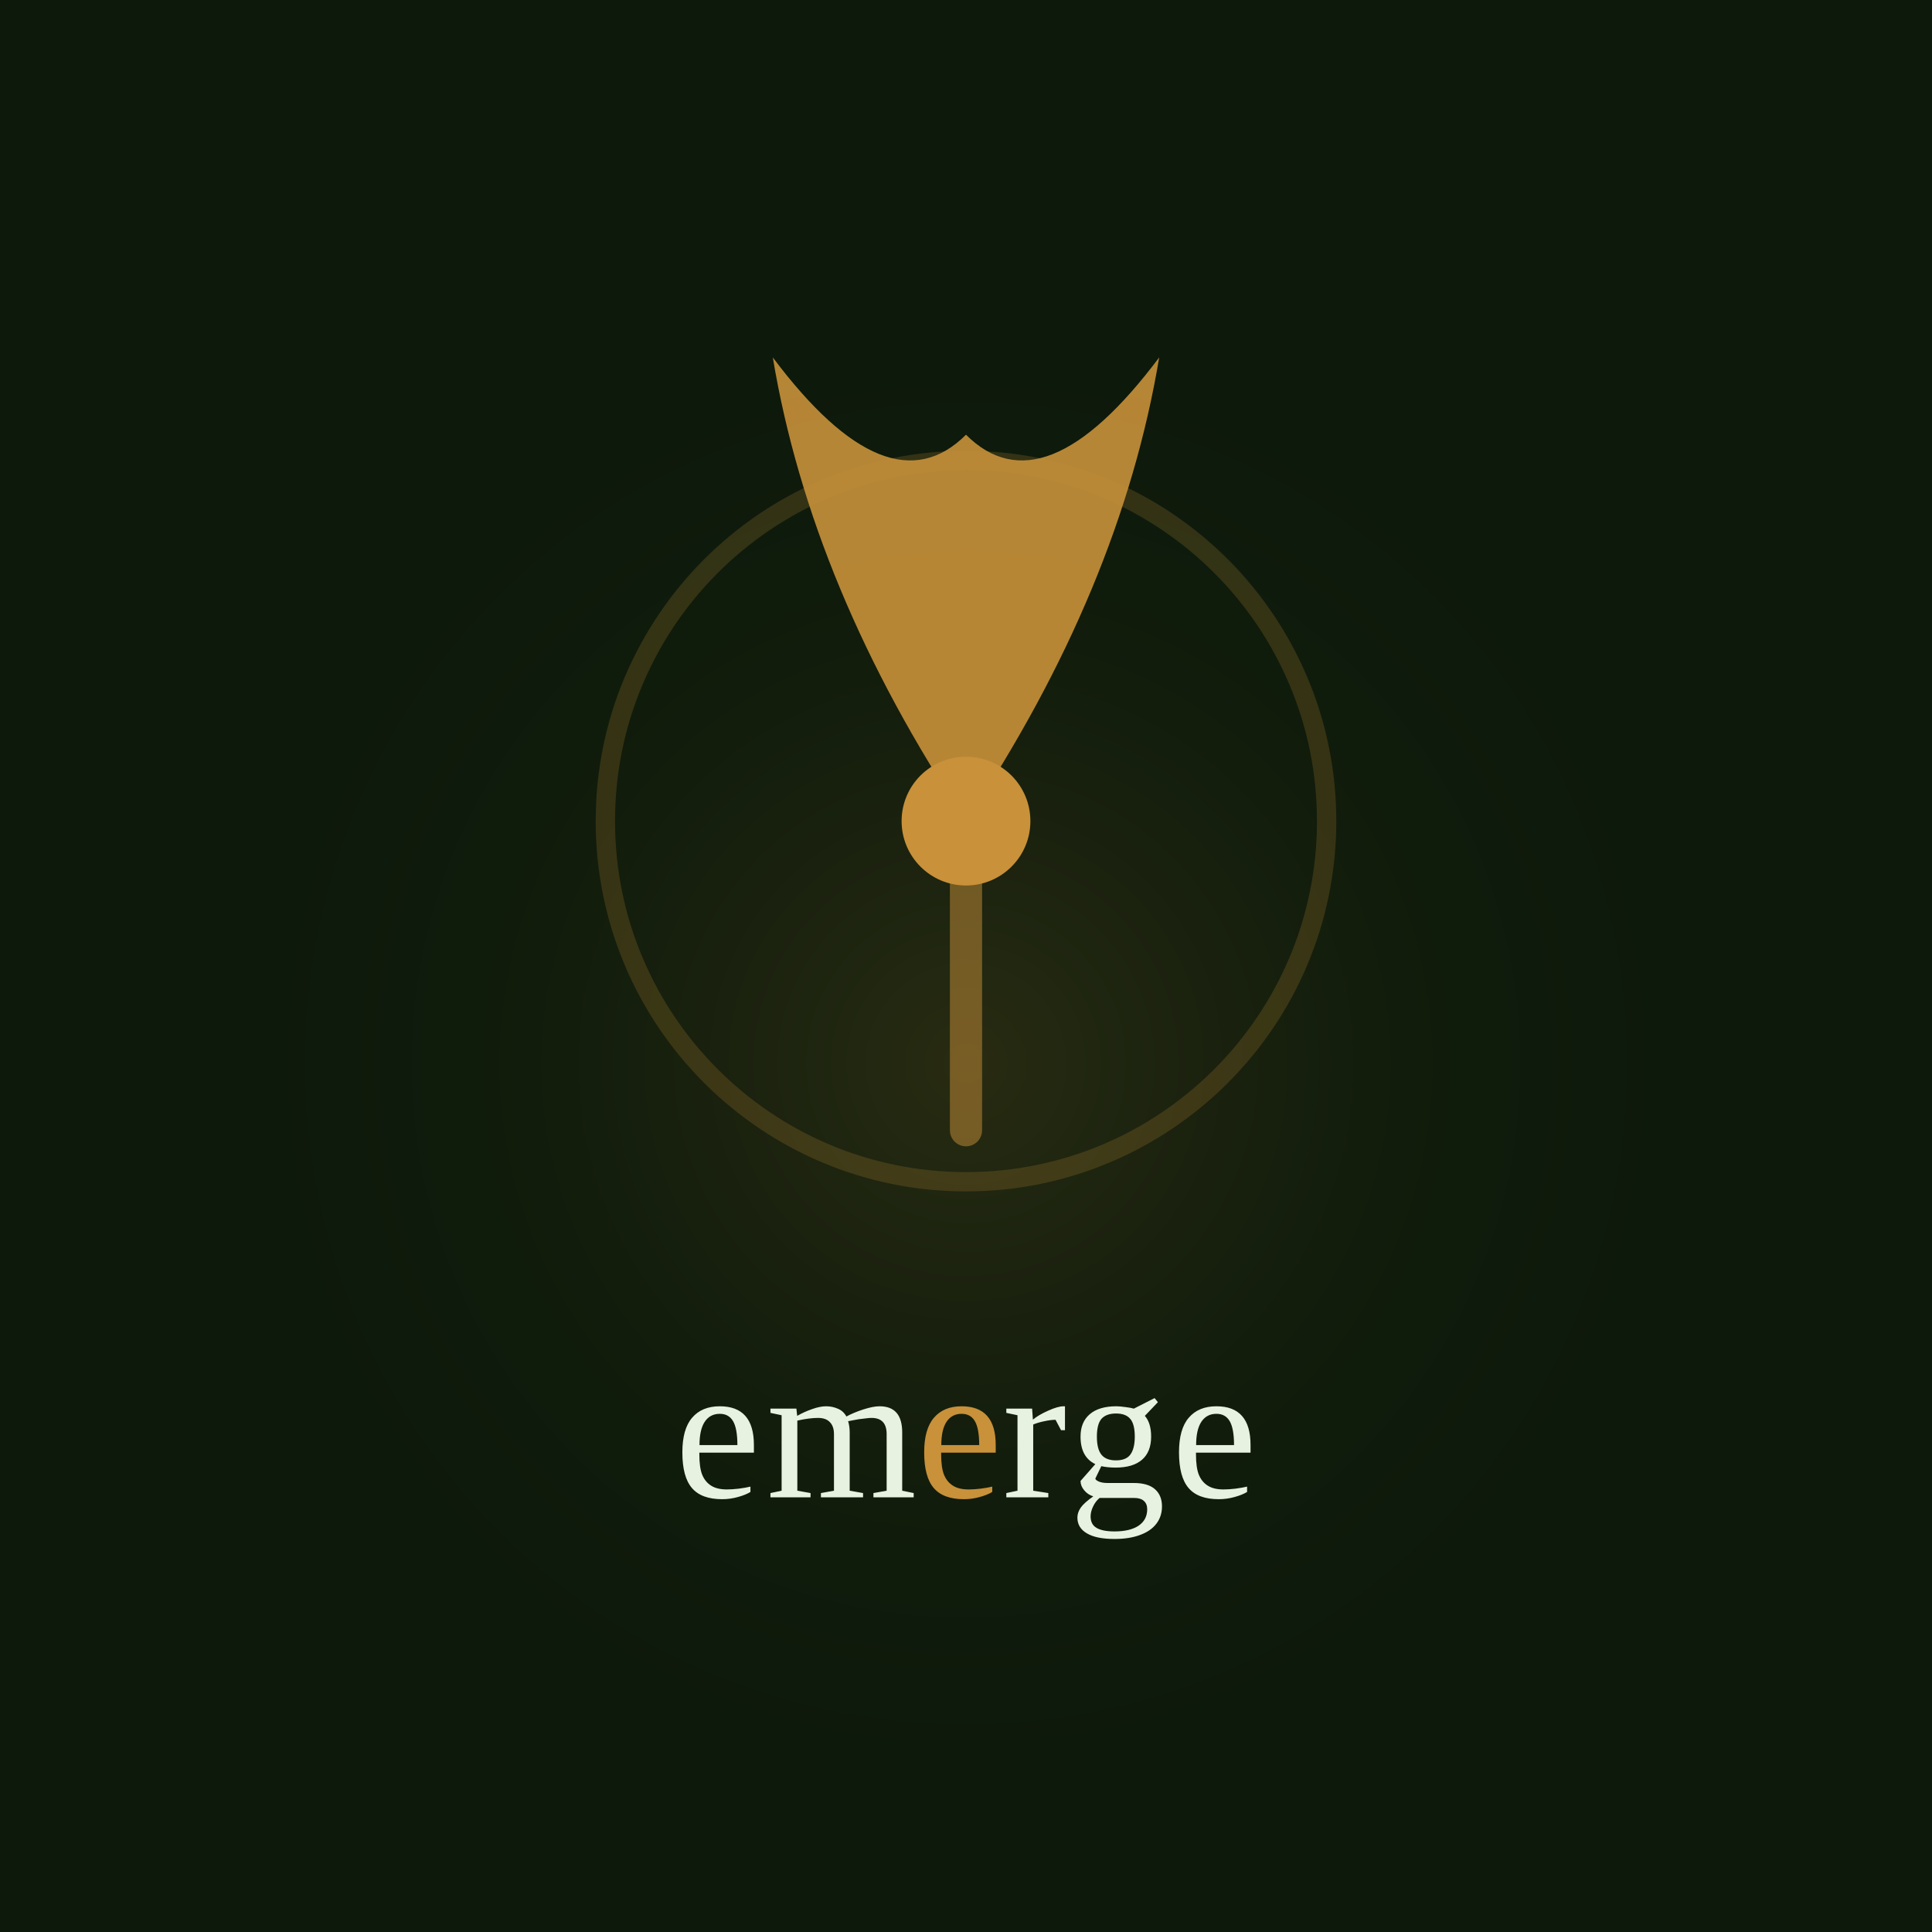
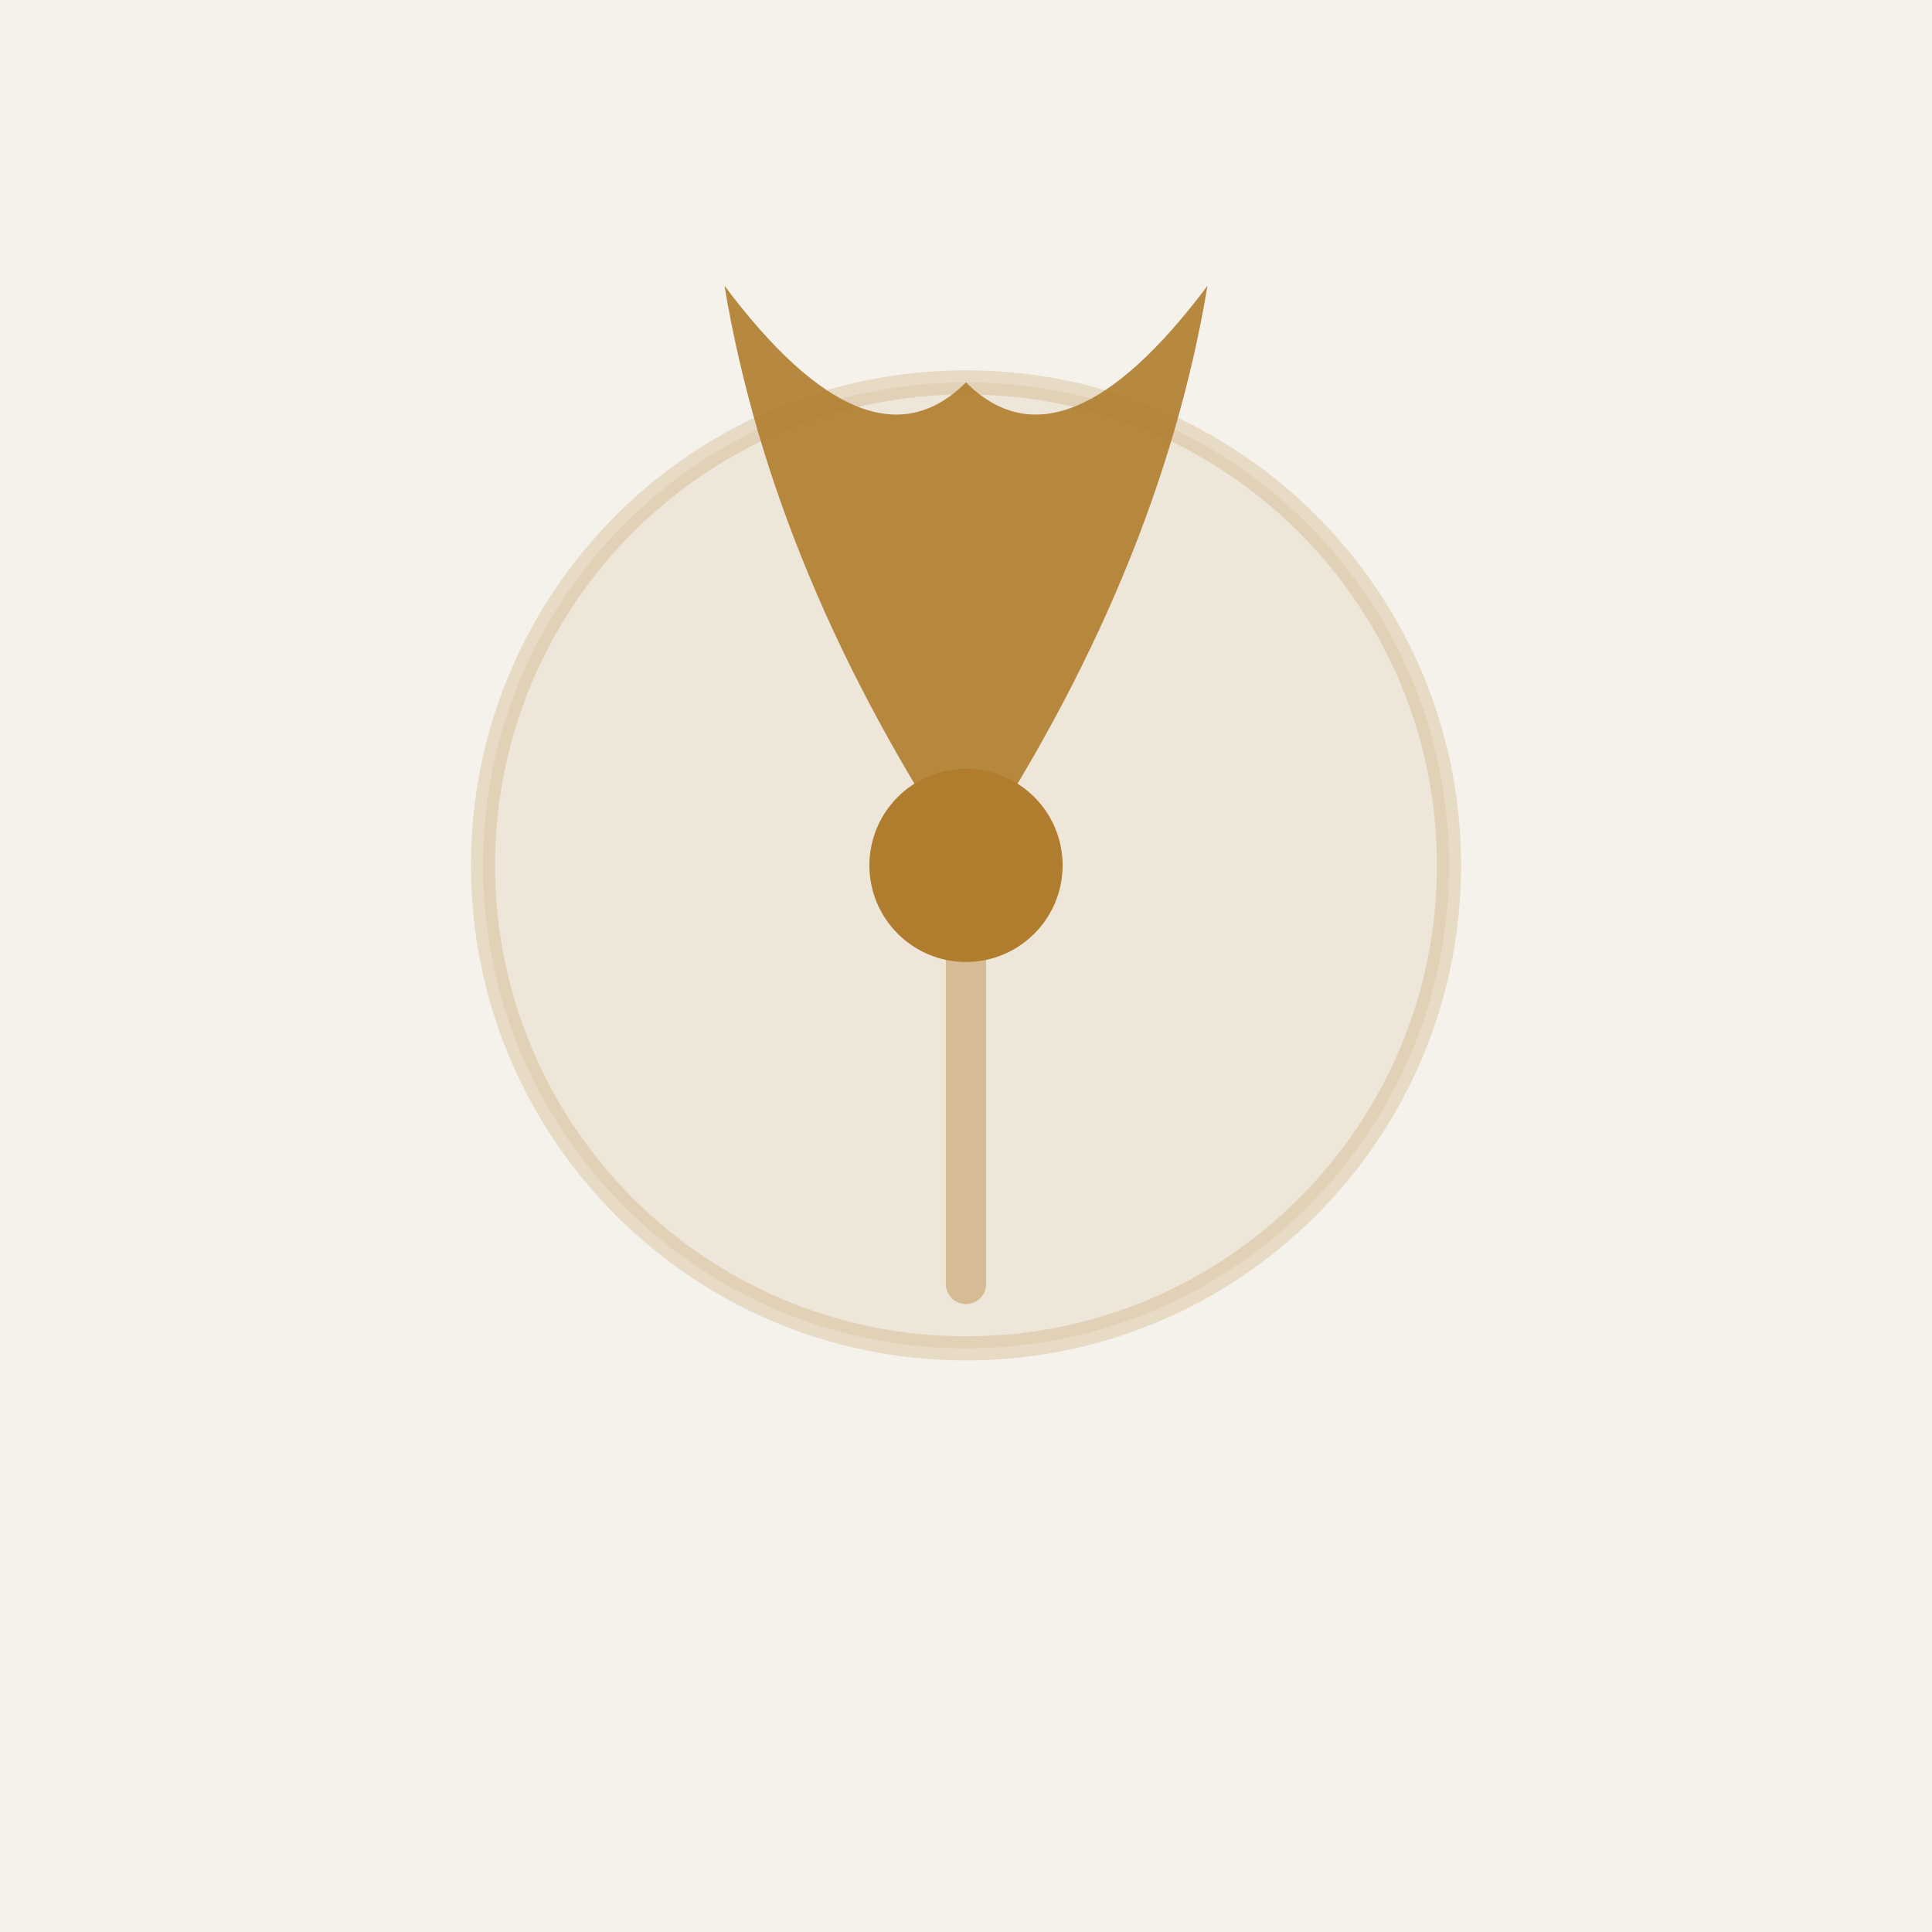
<svg xmlns="http://www.w3.org/2000/svg" width="192" height="192" viewBox="0 0 192 192">
-   <rect width="192" height="192" fill="#0D1A0B" />
-   <defs>
-     <radialGradient id="glow" cx="50%" cy="55%" r="40%">
-       <stop offset="0%" stop-color="rgba(200,145,58,0.15)" />
-       <stop offset="100%" stop-color="transparent" />
-     </radialGradient>
-   </defs>
-   <rect width="192" height="192" fill="url(#glow)" />
-   <g transform="translate(96, 81.6) scale(1.28)">
-     <circle cx="0" cy="0" r="28" fill="none" stroke="rgba(200,145,58,0.2)" stroke-width="1.5" />
-     <path d="M0 0 Q-12 -18 -15 -36 Q-6 -24 0 -30 Q6 -24 15 -36 Q12 -18 0 0Z" fill="#C8913A" opacity="0.9" />
-     <line x1="0" y1="0" x2="0" y2="24" stroke="rgba(200,145,58,0.5)" stroke-width="2.5" stroke-linecap="round" />
-     <circle cx="0" cy="0" r="5" fill="#C8913A" />
+   <rect width="192" height="192" fill="#F5F2EC" />
+   <g transform="translate(96, 86) scale(1.6)">
+     <circle cx="0" cy="0" r="30" fill="rgba(176,125,46,0.1)" stroke="rgba(176,125,46,0.2)" stroke-width="1.5" />
+     <path d="M0 0 Q-12 -18 -15 -36 Q-6 -24 0 -30 Q6 -24 15 -36 Q12 -18 0 0Z" fill="#B07D2E" opacity="0.9" />
+     <line x1="0" y1="0" x2="0" y2="26" stroke="rgba(176,125,46,0.4)" stroke-width="2.5" stroke-linecap="round" />
+     <circle cx="0" cy="0" r="6" fill="#B07D2E" />
  </g>
-   <text x="96" y="148.8" text-anchor="middle" font-family="Georgia, 'Times New Roman', serif" font-size="19.2" font-weight="300" letter-spacing="0.576" fill="#E8F2E0">em<tspan fill="#C8913A">e</tspan>rge</text>
</svg>
